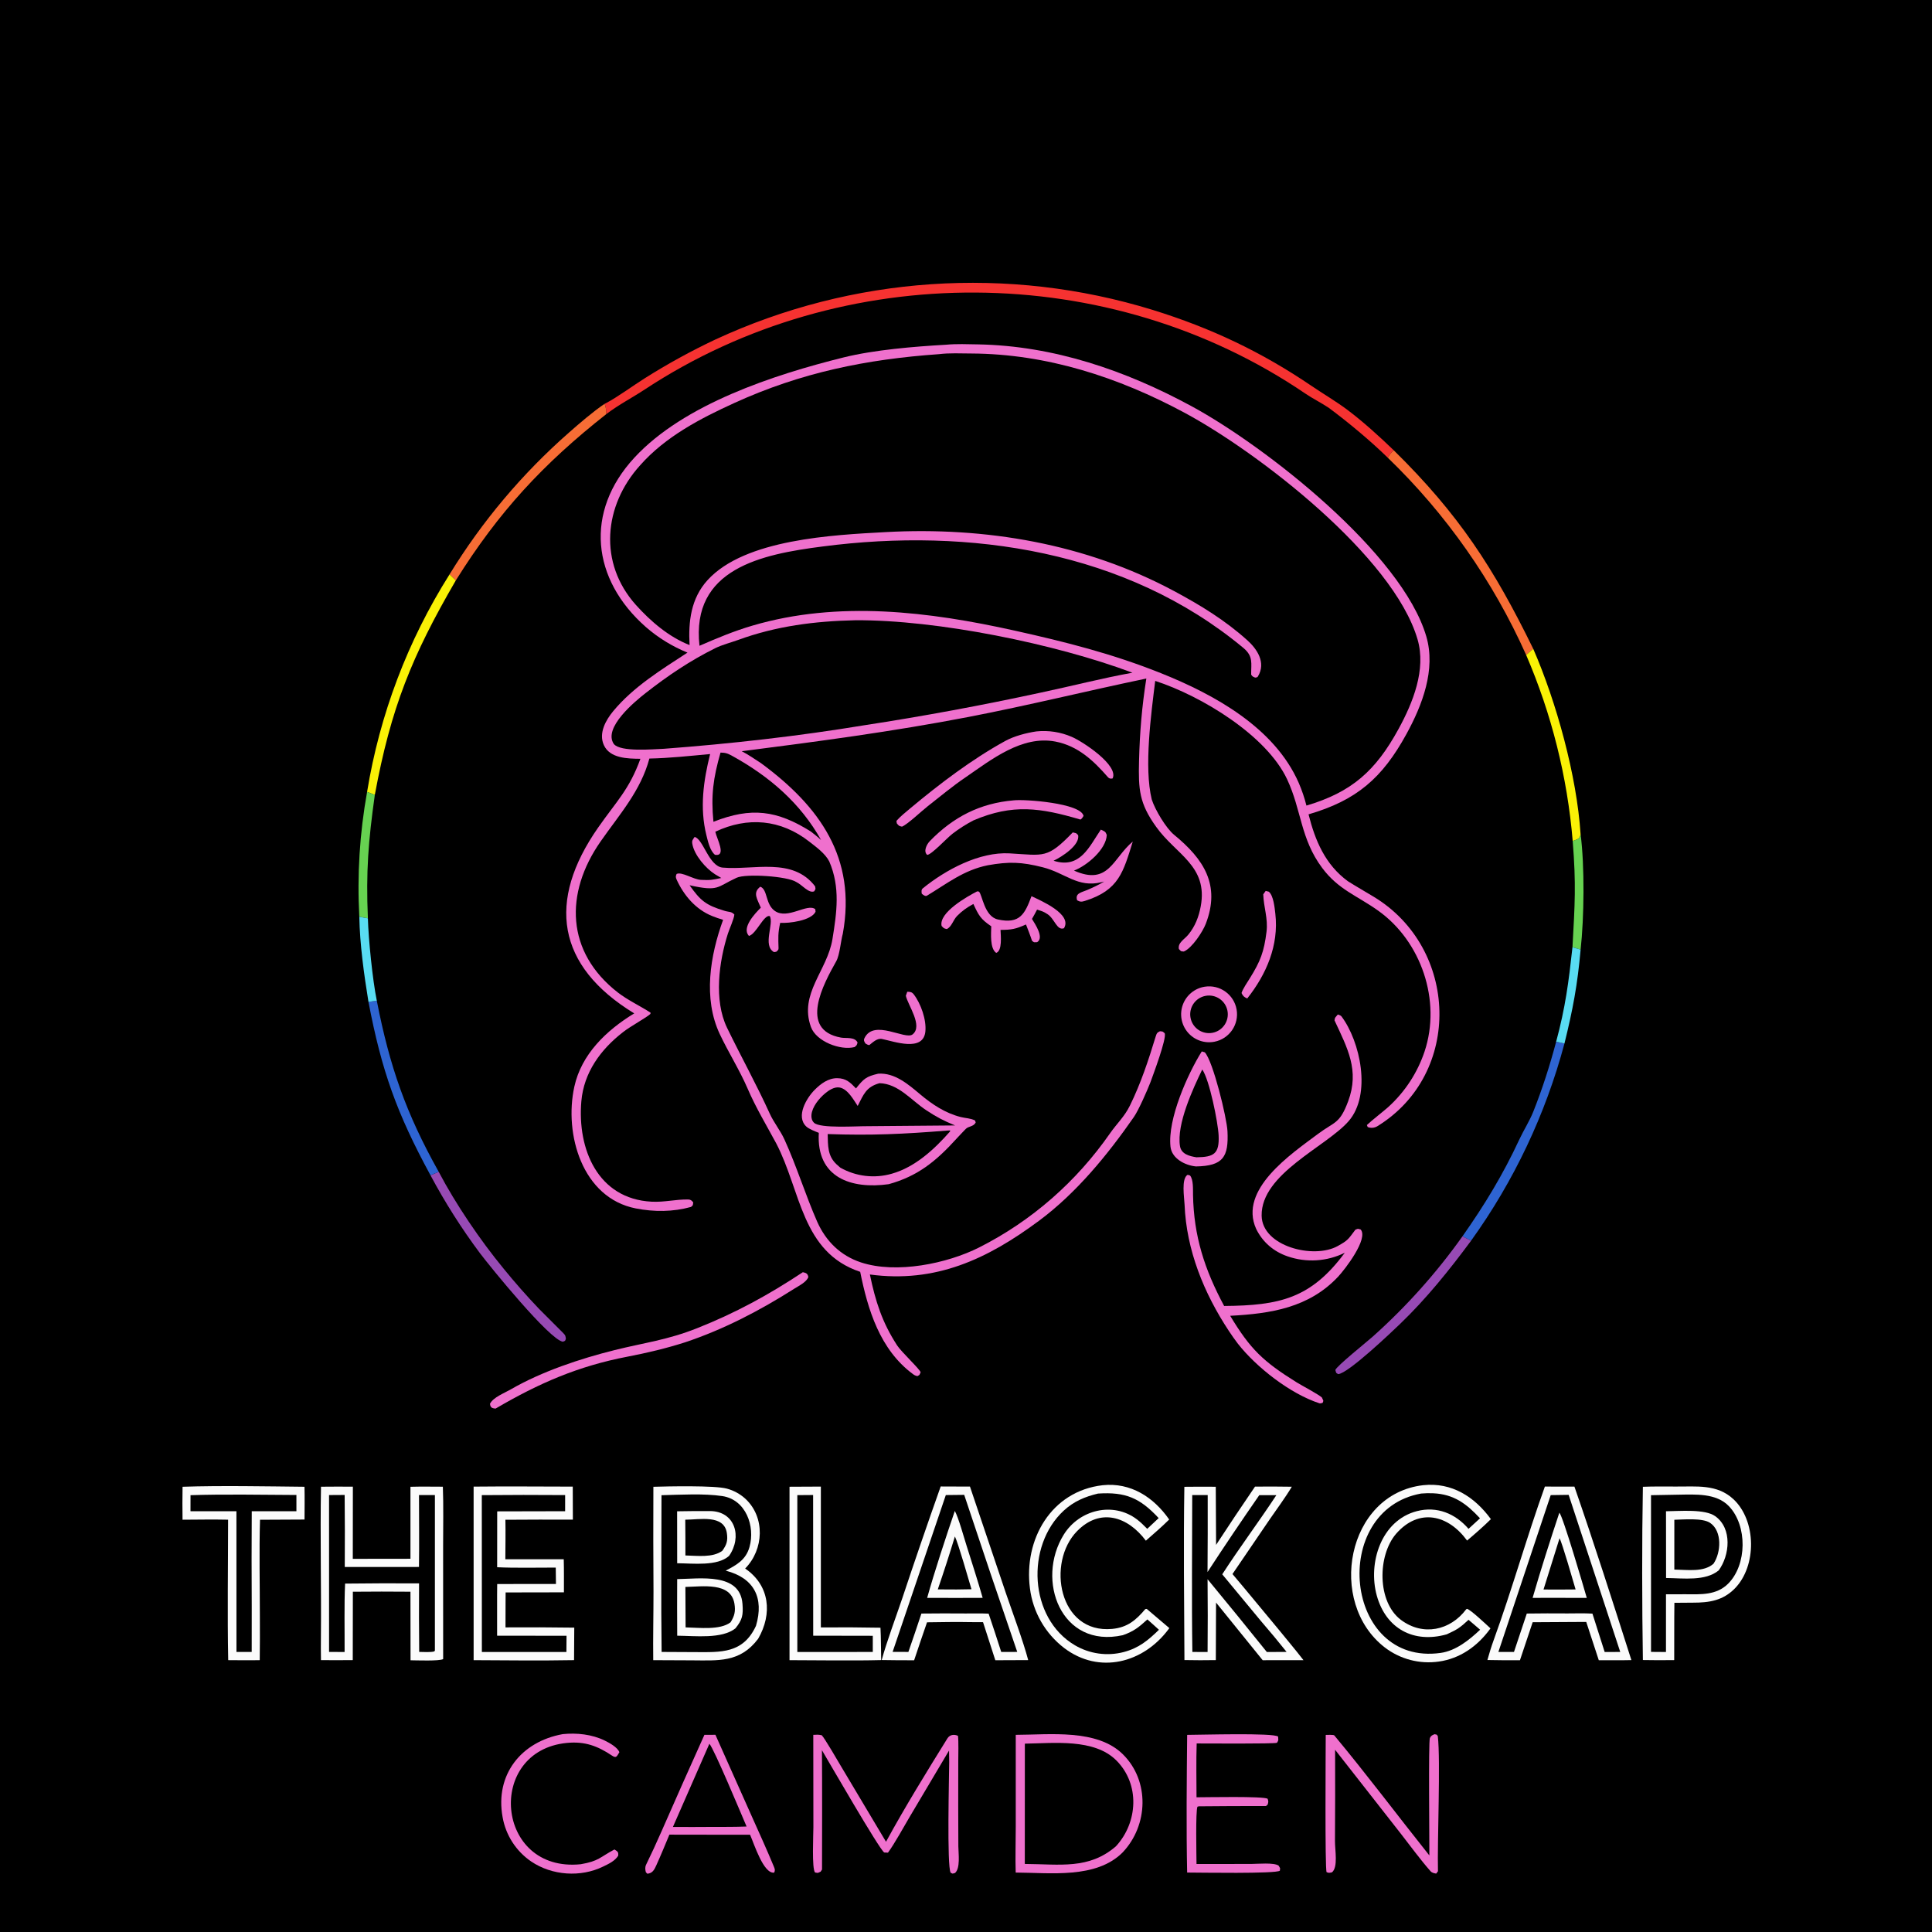
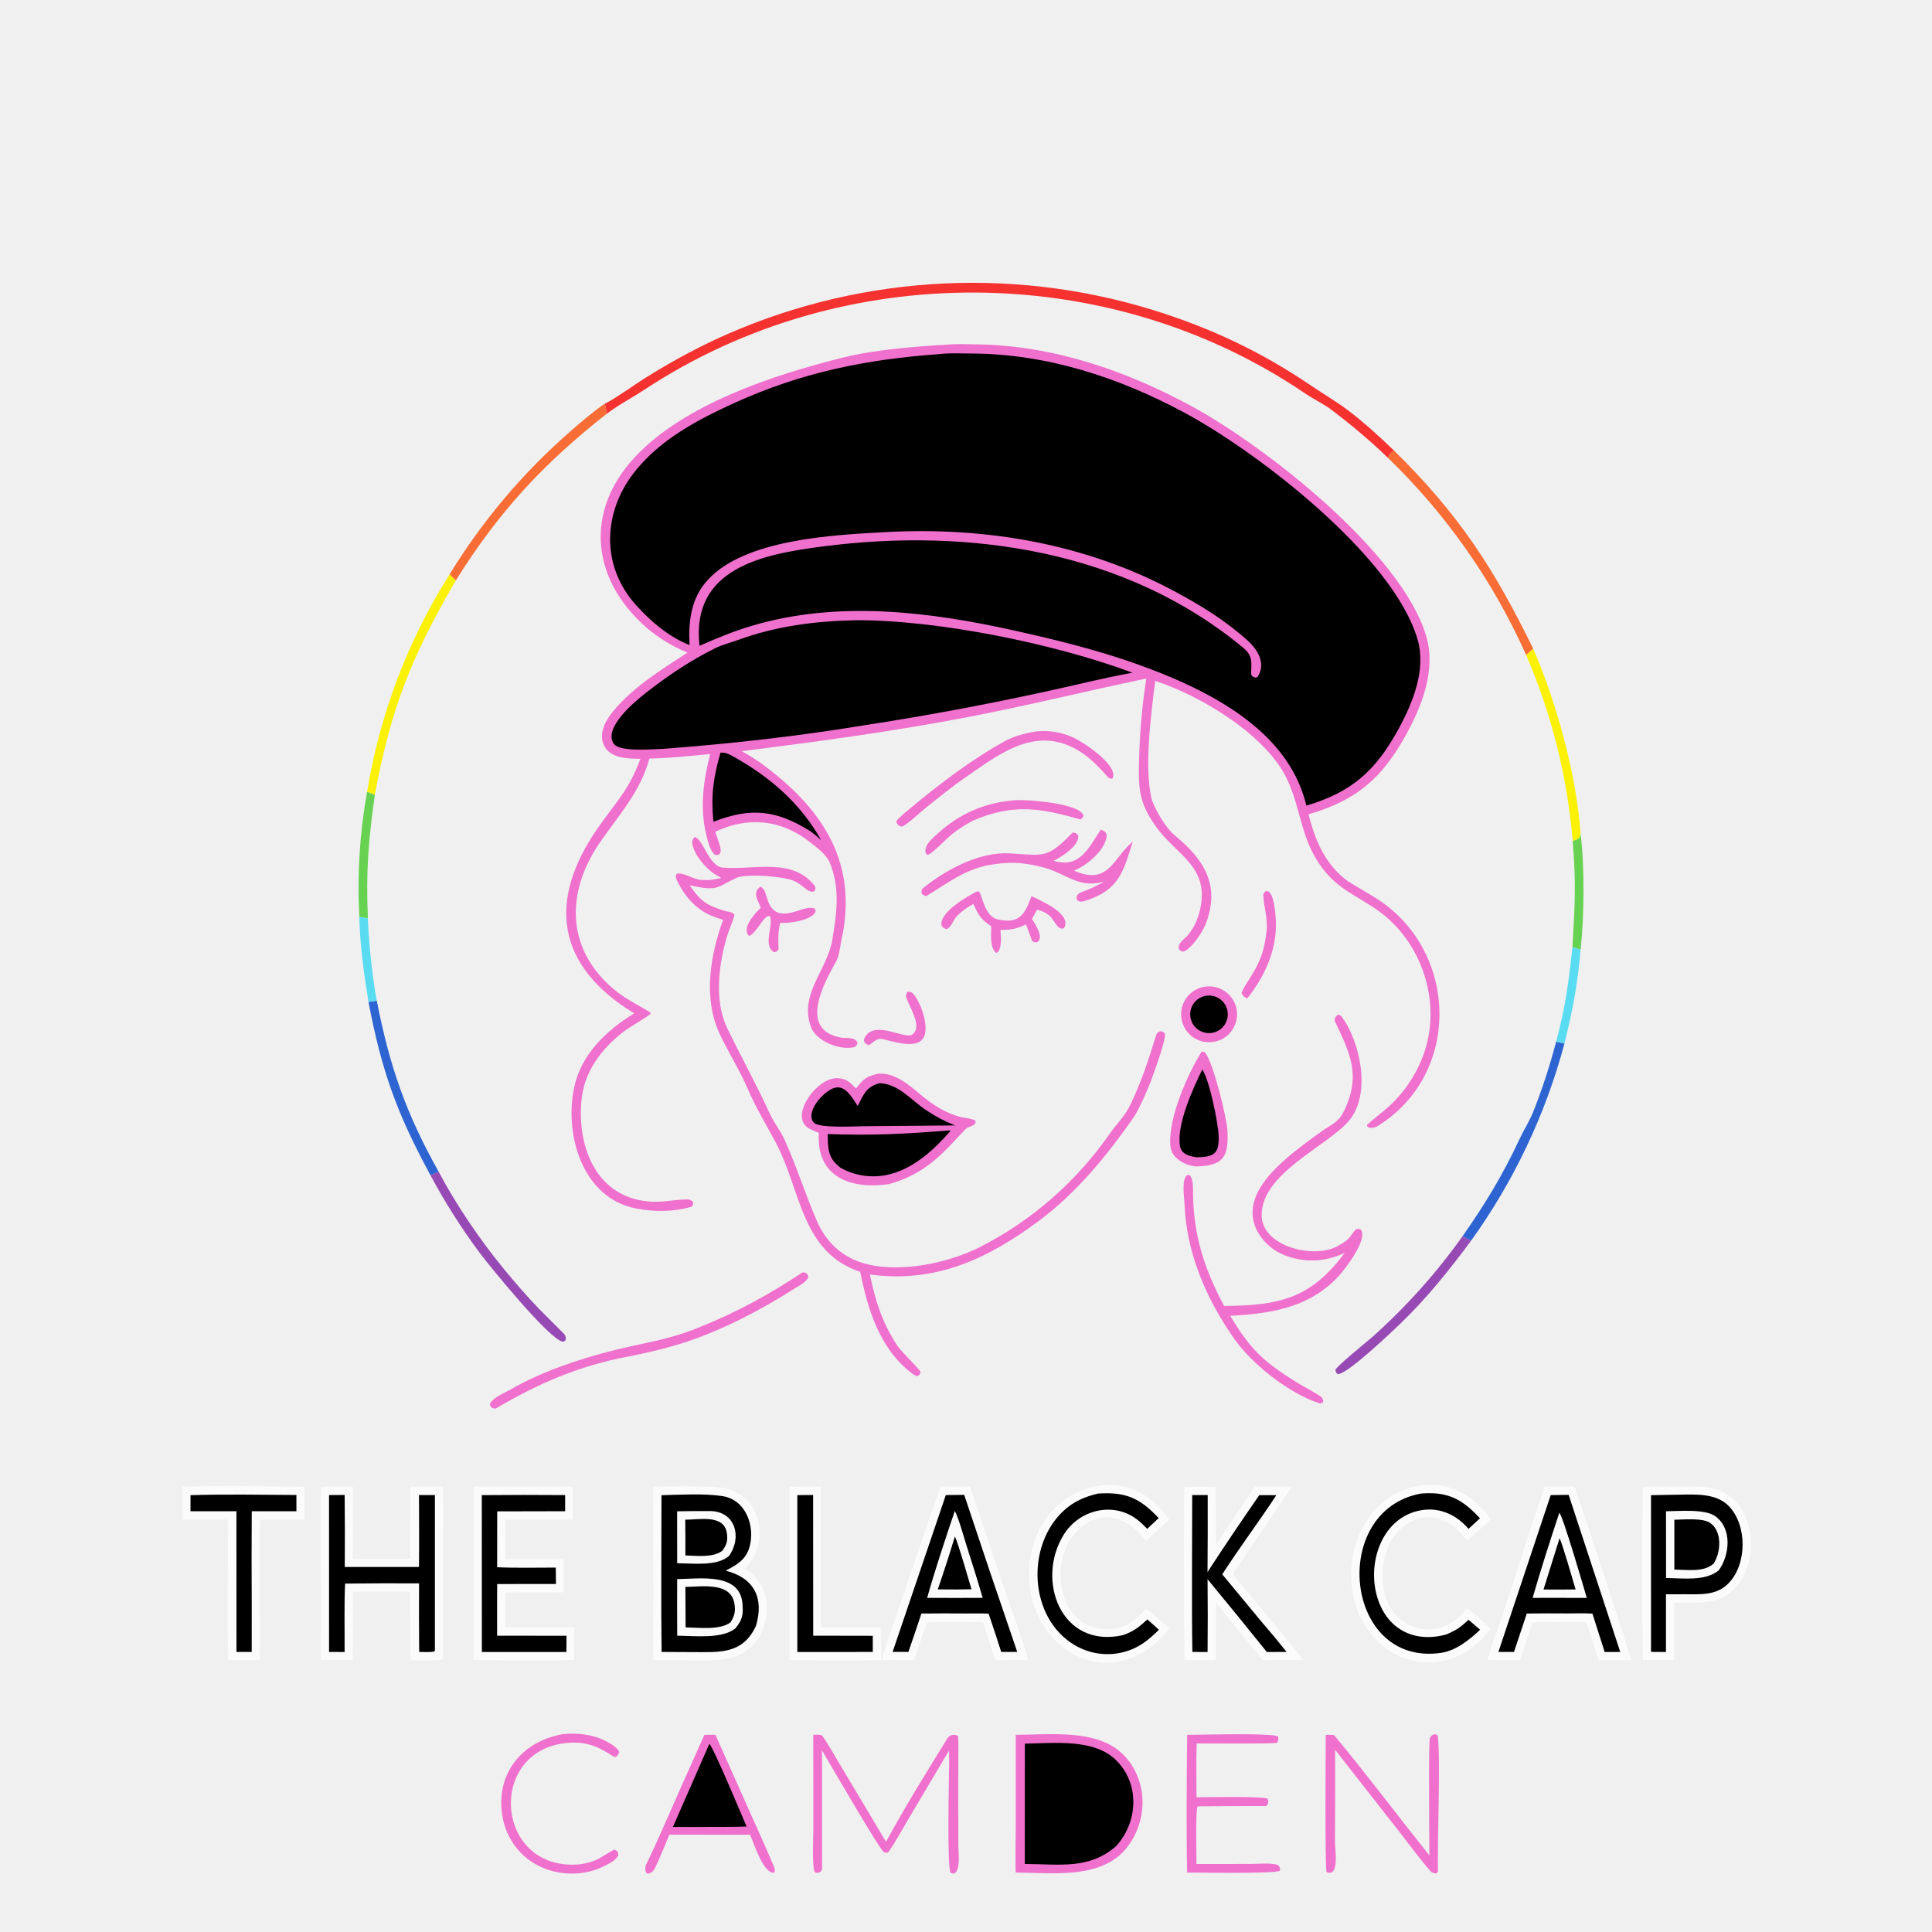
<svg xmlns="http://www.w3.org/2000/svg" width="1254" height="1254" viewBox="0 0 1254 1254" fill="none">
-   <path d="M0 0H1254V1254H0V0Z" fill="black" />
  <path d="M613.935 223.755C620.738 223.112 627.982 223.405 634.818 223.529C683.915 224.419 730.536 240.422 773.419 263.665C821.414 289.677 910.025 359.142 925.781 413.126C932.046 434.593 923.188 457.65 912.849 476.496C897.146 505.122 880.513 519.475 849.335 528.567C853.601 545.516 860.124 561.194 874.881 571.977C880.457 575.498 886.101 578.694 891.757 582.126C946.678 615.45 949.43 696.821 894.084 730.945C892.132 732.149 889.856 732.382 887.733 731.519C887.554 731.092 887.374 730.666 887.195 730.239C890.114 727.382 898.682 720.756 901.224 718.408C911.958 708.632 920.017 696.277 924.637 682.514C935.644 649.486 922.441 610.938 894.515 591.07C880.582 581.157 868.778 577.504 858.214 563.384C844.007 544.393 844.862 525.929 835.422 505.815C822.017 477.254 779.772 451.68 749.81 441.948C747.197 463.299 742.423 498.034 747.565 518.898C749.667 525.548 756.847 537.561 762.049 541.823C781.259 557.559 792.384 574.373 782.618 599.652C780.674 604.683 773.756 615.398 768.369 617.607C765.973 617.342 767.037 617.794 765.173 615.977C764.37 611.872 768.718 609.774 771.265 606.688C775.721 601.288 778.108 595.031 779.35 588.327C784.242 561.93 763.187 554.681 750.389 536.62C739.425 521.378 738.85 512.317 739.31 493.925C739.77 475.537 741.163 458.754 744.046 440.415C705.505 448.44 667.53 457.856 628.616 465.354C579.126 474.889 531.246 481.212 481.428 487.601C485.391 489.578 490.276 492.96 494.082 495.435C532.102 523.491 555.984 556.855 547.045 606.02C545.77 610.435 545.05 619.866 542.796 623.877C534.582 638.492 518.139 668.457 545.872 673.474C549.176 674.072 554.79 672.839 556.609 676.659C556.096 678.511 556.165 678.392 554.682 679.617C545.509 681.986 529.759 676.006 526.349 666.56C518.528 644.892 536.997 630.069 540.327 609.49C543.126 592.189 545.492 575.91 538.238 559.108C535.545 553.92 529.84 549.848 525.399 546.358C506.771 531.719 485.211 529.958 464.286 539.852C465.161 544.207 471.818 556.082 464.073 554.837C460.787 552.112 459.494 546.108 458.486 542.061C454.082 524.38 456.585 506.763 460.917 489.431C448.208 490.595 434.178 492.121 421.497 492.351C415.84 513.392 402.171 528.477 389.829 546.167C366.376 579.782 367.307 617.951 400.981 644.158C407.289 649.067 415.308 652.819 422.228 657.259L422.185 658.065C420.017 660.283 408.933 666.254 404.282 670.007C389.797 681.261 378.96 696.132 377.338 714.752C374.63 745.838 388.016 778.14 422.873 779.973C431.393 780.421 438.383 778.412 446.718 778.543C448.312 778.568 449.087 779.338 449.956 780.447C449.557 782.805 450.104 781.904 448.514 783.381C436.815 786.632 424.648 786.691 412.665 784.35C377.865 777.551 366.044 736.11 372.769 705.375C377.385 684.274 393.511 668.8 411.652 657.754C361.222 626.965 354.866 584.933 388.24 537.135C400.054 520.215 408.499 512.394 415.664 492.508C407.507 492.43 395.872 492.318 391.937 483.61C388.437 475.865 393.155 467.451 398.078 461.514C411.125 445.78 429.26 434.661 446.226 423.587C436.373 419.593 427.25 413.993 419.229 407.014C384.027 376.046 379.259 332.245 411.755 297.056C443.867 262.281 502.406 243.21 547.533 231.997C567.542 227.026 593.512 224.936 613.935 223.755Z" fill="#EF70CD" />
  <path d="M609.479 229.87C616.214 229.032 623.659 229.413 630.455 229.447C679.455 229.689 725.935 244.822 768.828 267.887C816.605 293.578 904.334 361.117 920.085 414.988C925.813 434.578 917.053 456.14 907.707 473.23C892.937 500.238 877.423 514.169 847.967 522.872C846.704 517.845 845.035 512.928 842.978 508.17C827.318 472.349 788.298 450.837 753.513 436.925C721.958 424.305 691.693 416.676 658.764 409.349C602.981 396.936 544.162 389.651 488.368 406.073C476.318 409.62 465.546 414.142 454.02 419.159C448.42 369.146 494.194 359.781 533.879 354.71C629.337 342.227 731.175 357.491 806.996 420.514C813.617 426.018 812.022 430.478 812.09 437.858C812.96 439.245 813.143 439.124 814.689 439.822C815.511 439.661 816.041 439.773 816.465 439.076C822 429.977 815.72 421.081 809.611 415.59C794.985 402.445 779.274 392.877 762.233 383.73C704.702 352.847 639.631 341.832 574.835 345.368C541.011 347.229 483.536 349.839 459.241 376.548C448.442 388.42 446.735 403.407 447.576 418.691C434.147 413.447 422.233 403.222 412.715 392.608C388.403 365.495 391.746 328.194 415.534 301.953C431.922 283.413 454.578 271.603 476.777 261.496C520.079 241.782 562.272 233.188 609.479 229.87Z" fill="black" />
  <path d="M555.11 402.585C608.359 402.253 685.093 417.906 735.037 436.637C715.685 440.102 695.162 445.403 675.786 449.495C637.677 457.769 599.322 464.866 560.776 470.775C518.359 477.796 473.794 482.805 430.848 486.018C424.034 486.26 402.824 488.267 398.435 482.927C391.17 472.348 412.472 455.009 419.002 449.889C433.333 438.653 447.978 428.775 464.215 420.731C468.772 418.473 474.4 417.074 479.158 415.34C503.914 406.318 528.895 403.162 555.11 402.585Z" fill="black" />
  <path d="M467.664 488.478C471.092 488.518 472.552 489.141 475.505 490.775C499.438 504.016 519.528 521.255 532.952 545.256C530.795 543.214 528.668 541.591 526.347 539.756C504.302 525.871 487.579 523.721 463.071 533.398C461.403 516.178 462.939 505.046 467.664 488.478Z" fill="black" />
  <path d="M424.089 965.024C433.461 964.731 463.918 964.091 471.723 966.206C476.251 967.406 480.419 969.69 483.866 972.862C496.73 984.862 495.836 1005.72 483.649 1018.09C499.743 1029.07 501.413 1047.56 492.092 1063.67C480.252 1079.36 466.134 1077.73 448.711 1077.67L423.993 1077.56C423.806 1063.09 424.185 1047.42 424.164 1032.79C424.015 1010.2 423.99 987.611 424.089 965.024Z" fill="#FBFBFB" />
  <path d="M429.352 970.493C441.658 970.183 456.872 969.276 468.824 971.056C484.09 973.33 490.278 990.603 486.487 1004.08C484.125 1012.47 478.184 1015.7 471.024 1019.47C489.433 1024.17 496.058 1037.12 490.684 1055.27C482.319 1073.38 467.876 1072.39 451.133 1072.33L429.434 1072.22C428.972 1038.64 429.363 1004.13 429.352 970.493Z" fill="black" />
  <path d="M439.535 1024.95C454.228 1024.75 480.382 1020.54 481.924 1041.05C482.47 1048.3 481.859 1051.35 477.315 1056.94C468.469 1063.91 451.4 1061.79 439.558 1061.68C439.476 1049.44 439.468 1037.19 439.535 1024.95Z" fill="#FBFBFB" />
  <path d="M444.866 1030.03C455.84 1029.83 474.361 1026.7 476.694 1040.87C477.512 1045.85 476.785 1048.79 474.188 1052.98C467.32 1058.21 453.964 1056.46 445.001 1056.29L444.866 1030.03Z" fill="black" />
  <path d="M439.495 980.933C446.621 980.805 453.65 980.745 460.772 980.779C477.263 980.856 481.86 997.616 473.194 1009.9C465.541 1016.71 450.08 1014.74 439.537 1014.65L439.495 980.933Z" fill="#FBFBFB" />
  <path d="M444.783 986.389C453.957 986.386 469.97 982.825 471.78 995.075C472.517 1000.06 471.667 1002.59 468.822 1006.58C462.578 1011.16 452.819 1009.78 444.874 1009.6C444.932 1001.91 444.826 994.097 444.783 986.389Z" fill="black" />
  <path d="M659.294 1126.03C681.285 1125.98 712.03 1122.03 728.845 1138.67C746.298 1155.94 745.388 1184.77 728.627 1202.39C711.43 1219.57 681.677 1215.51 659.252 1215.42C658.953 1206.35 659.29 1195.13 659.292 1185.88L659.294 1126.03Z" fill="#EF70CD" />
  <path d="M665.2 1131.75C684.032 1131.49 710.242 1128.25 724.616 1142.67C739.974 1158.09 738.639 1182.84 724.303 1198.38C706.729 1213.55 688.066 1209.96 665.17 1209.83L665.2 1131.75Z" fill="black" />
  <path d="M1066.34 965.025C1072.97 964.769 1080.94 964.822 1087.6 964.867C1100.9 964.993 1114.39 963.114 1125.07 973.042C1140.06 986.985 1140.32 1016.31 1126.12 1030.92C1118.34 1038.91 1109.39 1040.26 1098.78 1040.24L1086.8 1040.33C1086.63 1052.62 1086.75 1065.19 1086.68 1077.52C1079.9 1077.62 1073.12 1077.61 1066.34 1077.48C1065.78 1041.43 1065.69 1000.94 1066.34 965.025Z" fill="#FBFBFB" />
  <path d="M1071.62 970.479L1089.27 970.156C1100.22 970.016 1113.93 968.97 1122.21 977.649C1134.22 990.24 1134.02 1015.66 1121.62 1027.97C1114.02 1035.52 1103.88 1034.84 1094.02 1034.78L1081.34 1034.81L1081.33 1072.26L1071.63 1072.19L1071.62 970.479Z" fill="black" />
  <path d="M1081.35 980.909C1090.31 980.849 1106.58 979.304 1113.3 984.108C1124.54 992.14 1122.67 1009.61 1115.54 1019.31C1106.85 1026.38 1092.91 1024.38 1081.39 1024.24L1081.35 980.909Z" fill="#FBFBFB" />
  <path d="M1086.76 986.438C1092.75 986.295 1105.07 985.119 1110 988.467C1117.88 993.82 1117.13 1007.64 1112.17 1014.97C1105.8 1020.57 1095.52 1018.9 1086.75 1018.76L1086.76 986.438Z" fill="black" />
  <path d="M266.411 965.019C273.328 964.831 280.507 964.95 287.445 964.971C287.917 977.149 287.602 991.383 287.615 1003.69L287.641 1076.85C285.292 1078.25 270.179 1077.65 266.469 1077.63L266.418 1033.13C253.956 1033.01 241.494 1033.02 229.032 1033.14L228.965 1077.52C222.087 1077.59 215.209 1077.6 208.331 1077.53C208.233 1072.47 208.252 1067.28 208.298 1062.21C208.594 1029.85 207.764 997.323 208.35 964.979C215.111 964.849 222.246 964.955 229.037 964.95L228.986 1011.79L266.416 1011.74L266.411 965.019Z" fill="#FBFBFB" />
  <path d="M213.575 970.395L223.704 970.33C223.862 985.91 223.888 1001.49 223.779 1017.07L271.948 1017.06C272.154 1001.66 271.968 985.833 271.964 970.394L282.283 970.388L282.276 1071.42L281.834 1071.89C279.67 1072.55 274.586 1072.24 272.086 1072.2C271.936 1057.38 271.908 1042.55 272.003 1027.72C255.999 1027.62 239.994 1027.67 223.991 1027.86C223.354 1041.4 223.749 1058.42 223.67 1072.25L213.585 1072.22L213.575 970.395Z" fill="black" />
  <path d="M610.569 964.824L629.573 964.894L652.816 1033.84C657.165 1046.57 664.027 1064.89 667.376 1077.52L646.03 1077.61L638.061 1052.91L629.999 1052.87C620.726 1052.66 611.01 1052.89 601.701 1052.99C598.855 1061.18 596.065 1069.4 593.332 1077.63C586.408 1077.7 579.232 1077.55 572.286 1077.48C575.505 1065.6 581.612 1049.34 585.654 1037.37C593.718 1013.11 602.023 988.922 610.569 964.824Z" fill="#FBFBFB" />
  <path d="M613.905 970.395L625.838 970.265C637.132 1004.31 648.605 1038.29 660.258 1072.2L649.863 1072.23C647.216 1063.92 644.493 1055.63 641.693 1047.37C636.974 1047.14 631.575 1047.26 626.801 1047.26C617.221 1047.18 607.641 1047.19 598.061 1047.3C595.312 1055.62 592.495 1063.93 589.61 1072.21L579.375 1072.18L613.905 970.395Z" fill="black" />
  <path d="M619.746 980.706C622 984.679 625.851 998.419 627.378 1003.27C630.898 1014.45 634.609 1025.87 637.816 1037.12L621.03 1037.17L601.788 1037.13C606.266 1021 614.262 996.671 619.746 980.706Z" fill="#FBFBFB" />
  <path d="M619.796 997.262C621.965 1001.63 628.793 1025.64 630.561 1031.53L620.845 1031.68L608.686 1031.62C612.606 1020.24 616.311 1008.78 619.796 997.262Z" fill="black" />
  <path d="M1002.73 964.887L1021.91 964.925C1034.51 1001.16 1047.15 1040.82 1058.88 1077.52C1051.96 1077.69 1044.67 1077.59 1037.72 1077.59L1029.58 1052.74L1020.56 1052.79L994.801 1052.94L986.553 1077.6C979.512 1077.66 972.471 1077.61 965.432 1077.46C966.627 1073.12 967.981 1068.73 969.517 1064.5C981.419 1031.76 990.958 997.63 1002.73 964.887Z" fill="#FBFBFB" />
  <path d="M1006.52 970.425L1018.17 970.262L1051.65 1072.23L1041.54 1072.25L1033.6 1047.35C1028.61 1047.04 1022.53 1047.21 1017.46 1047.23C1008.64 1047.15 999.816 1047.18 990.997 1047.3L982.672 1072.23L972.561 1072.21L1006.52 970.425Z" fill="black" />
  <path d="M1012.13 981.837C1014.44 984.072 1028.1 1030.76 1029.92 1037.13C1024.3 1037.2 1018.5 1037.12 1012.86 1037.11L994.772 1037.13C999.969 1019.13 1006.21 999.63 1012.13 981.837Z" fill="#FBFBFB" />
  <path d="M1012.25 998.438C1013.9 1001.18 1021.27 1026.91 1022.67 1031.66L1012.62 1031.73L1001.85 1031.7L1012.25 998.438Z" fill="black" />
  <path d="M570.02 696.892C580.794 696.177 589.554 703.829 597.289 710.318C605.136 716.899 613.543 722.501 623.614 725.034C626.878 725.855 629.849 725.743 632.904 727.29L633.29 728.629C631.757 731.427 628.616 730.868 626.772 732.824C624.843 734.87 622.588 737.151 620.698 739.235C607.548 753.734 595.646 763.42 576.85 768.612C552.513 772.019 529.757 764.417 531.466 735.291C529.068 734.345 525.041 732.824 523.288 731.15C516.434 724.605 523.453 712.748 528.704 707.454C532.735 703.39 537.589 699.761 543.454 699.818C549.222 699.873 551.933 702.644 555.604 706.457C560.621 700.151 562.169 698.734 570.02 696.892Z" fill="#EF70CD" />
  <path d="M570.863 703.069C583.11 703.388 591.377 714.081 601.078 720.533C607.907 725.075 612.359 727.352 619.901 730.49L563.084 730.972C556.393 730.88 532.334 732.603 528.355 728.746C526.975 727.408 526.525 725.524 526.684 723.665C527.134 718.4 531.576 713.04 535.437 709.767C537.923 707.66 541.71 705.156 545.167 705.909C550.388 707.047 553.976 713.808 556.698 717.838C560.596 710.266 562.152 705.495 570.863 703.069Z" fill="black" />
  <path d="M614.671 733.824L616.664 733.723L616.676 734.349C606.519 745.903 594.056 757.512 578.886 761.804C567.66 765.055 555.597 763.644 545.425 757.889C544.572 757.176 543.738 756.44 542.925 755.682C537.052 750.156 537.428 743.472 537.219 736.083C565.67 737.065 586.414 736.099 614.671 733.824Z" fill="black" />
  <path d="M307.411 964.92C328.736 964.688 350.42 964.89 371.762 964.92L371.83 986.345C357.234 986.295 342.638 986.323 328.043 986.43C328.208 994.82 328.04 1003.64 328.001 1012.06H365.908C366.115 1018.97 365.999 1026.57 366.024 1033.53L328.181 1033.6L328.143 1040.99L328.104 1056.29C342.982 1056.19 357.859 1056.24 372.736 1056.45L372.6 1077.54C351.359 1077.92 328.694 1077.69 307.421 1077.56L307.411 964.92Z" fill="#FBFBFB" />
  <path d="M312.721 970.447C330.752 970.278 348.785 970.265 366.817 970.41L366.807 980.884L322.716 980.981L322.689 1017.24C333.906 1017.8 349.352 1017.45 360.728 1017.47L360.855 1028.1L322.711 1028.14L322.653 1035.32L322.659 1061.67L367.718 1061.73L367.635 1072.25L312.766 1072.24L312.721 970.447Z" fill="black" />
  <path d="M814.593 964.911C822.551 964.833 830.511 964.858 838.468 964.986C834.729 971.338 828.561 979.728 824.233 986.009L799.961 1021.66C810.015 1033.49 819.921 1045.73 829.935 1057.67C835.362 1064.42 840.717 1070.61 846.034 1077.56L819.565 1077.59L789.296 1040.18L789.153 1077.52C782.363 1077.64 775.572 1077.63 768.783 1077.49C768.589 1040.71 768.141 1001.63 768.726 965.038C775.522 964.952 782.319 964.941 789.116 965.004L789.322 1002.73C797.614 990.038 806.038 977.43 814.593 964.911Z" fill="#FBFBFB" />
  <path d="M773.838 970.395L783.879 970.387C783.93 987.041 783.891 1003.7 783.763 1020.35C794.724 1003.56 805.923 986.93 817.357 970.461L828.45 970.455C817.14 987.657 804.528 1004.48 793.317 1021.84L818.483 1052.22C824.148 1058.77 829.684 1065.43 835.086 1072.2L822.275 1072.27C809.557 1056.43 796.729 1040.68 783.791 1025.02C783.943 1040.76 783.947 1056.51 783.804 1072.25L773.93 1072.23C773.414 1038.67 773.832 1004.01 773.838 970.395Z" fill="black" />
  <path d="M450.84 543.244C456.487 544.512 460.054 562.338 469.088 563.136C489.211 564.914 514.415 556.128 529.069 575.299C529.371 577.555 529.563 576.522 528.488 578.511C524.993 580.088 520.647 574.291 516.839 572.487C511.192 568.722 484.219 566.924 478.108 569.732C465.008 575.749 466.726 578.837 447.586 574.599C454.613 584.535 458.041 587.491 470.341 591.196C473.439 592.129 474.558 591.479 476.649 593.579C476.437 596.396 473.438 602.888 472.457 605.987C466.685 624.087 463.202 649.148 471.902 667.092C480.812 685.467 491.219 704.281 499.728 723.044C502.179 728.447 506.525 733.823 509.156 739.587C517.149 757.098 522.733 775.524 530.475 793.109C536.128 805.713 545.617 815.029 558.839 819.393C581.752 826.957 614.748 820.17 635.515 809.689C669.653 792.46 698.699 766.93 720.493 735.591C724.893 729.263 729.841 724.853 733.424 717.54C740.541 703.014 745.395 688.262 750.097 672.833C750.827 670.438 751.186 670.186 752.887 669.346C755.175 669.638 754.169 669.224 756.004 670.662C757.294 674.194 748.4 697.776 746.712 702.473C744.602 707.868 739.064 720.549 735.953 725.027C718.747 749.799 698.516 774.436 674.445 792.323C640.715 817.388 607.149 832.955 564.612 827.236C568.242 844.628 572.522 858.248 582.338 873.32C585.111 877.579 597.327 888.942 597.546 890.743C596.507 892.852 597.263 892.131 595.436 893.2C594.114 892.854 593.699 892.723 592.544 891.867C571.082 875.972 563.253 849.977 558.323 825.512C520.133 812.749 519.964 773.016 503.807 742.108C497.457 730.323 490.628 719.033 485.299 706.677C480.047 694.5 472.773 683.065 467.164 671.153C456.284 648.045 460.921 620.183 469.342 597.023C466.902 596.32 464.501 595.49 462.149 594.535C451.599 590.249 443.933 581.32 439.182 570.939C438.41 569.253 438.577 568.567 439.178 567.24C442.662 565.69 450.016 570.844 454.966 571.096C461.09 571.408 462.27 571.102 468.166 569.874C466.803 569.11 465.458 568.313 464.134 567.485C458.048 563.627 450.596 554.991 449.353 547.681C448.969 545.425 449.659 545.084 450.84 543.244Z" fill="#EF70CD" />
  <path d="M715.675 964.01C733.932 962.087 748.791 971.783 758.882 986.266C754.129 990.999 748.793 995.553 743.749 1000.01C731.964 984.268 714.129 978.48 699.121 993.786C679.124 1014.18 687.193 1060.56 721.893 1057.27C731.784 1056.34 737.32 1051.59 743.373 1044.42L744.304 1044.28C749.22 1048.41 754.114 1052.57 758.987 1056.75L758.431 1057.5C742.024 1079.5 713.367 1086.89 690.702 1069.66C678.423 1060.24 670.426 1046.3 668.501 1030.95C664.386 999.282 682.213 967.854 715.675 964.01Z" fill="#FBFBFB" />
  <path d="M712.686 969.427C730.621 968.256 739.887 972.294 752.06 985.351L744.63 992.314C742.429 990.093 740.344 987.985 737.859 986.115C722.405 974.467 700.51 979.91 690.476 996.036C672.062 1025.63 688.66 1070.24 728.777 1061.35C736.041 1058.79 739.127 1056.2 744.734 1051.12C747.25 1053.28 749.767 1055.61 752.237 1057.84C745.171 1064.71 739.202 1069.7 729.388 1072.29C718.652 1075.1 707.24 1073.51 697.678 1067.88C667.769 1050.27 665.698 1003.38 690.401 980.537C696.93 974.501 704.171 971.465 712.686 969.427Z" fill="black" />
  <path d="M923.715 963.994C942.308 961.991 957.089 971.505 967.693 986.029C963.186 990.509 957.044 995.889 952.226 999.928C940.131 983.269 921.091 978.423 906.145 995.549C894.025 1009.68 893.787 1039.8 909.333 1051.44C923.576 1062.1 941.264 1058.37 951.628 1044.58L952.124 1044.25C954.199 1044.43 964.928 1054.64 967.43 1056.92L966.846 1057.71C958.825 1068.58 947.571 1076.55 934.008 1078.45C921.528 1080.28 908.84 1076.98 898.829 1069.31C861.096 1040.23 873.99 969.704 923.715 963.994Z" fill="#FBFBFB" />
  <path d="M922.402 969.409C924.997 969.175 927.605 969.117 930.208 969.235C943.699 969.839 951.906 976.082 960.621 985.484L953.176 992.322C944.615 982.403 932.704 977.451 919.633 980.841C896.466 986.849 887.762 1014.45 893.626 1035.64C899.561 1057.09 917.553 1066.86 939.04 1060.79C945.874 1057.68 947.654 1056.47 953.178 1051.37C955.641 1053.39 958.265 1055.73 960.699 1057.81C953.706 1064.41 944.978 1071.48 935.069 1072.86C872.212 1081.61 862.729 980.116 922.402 969.409Z" fill="black" />
  <path d="M118.496 965.011C142.881 964.18 172.955 964.758 197.633 965.01C197.809 971.989 197.678 979.28 197.656 986.284L168.765 986.427C168.171 1006.43 168.662 1029.12 168.665 1049.34C168.726 1058.74 168.701 1068.14 168.59 1077.55C161.895 1077.7 154.851 1077.57 148.125 1077.55C147.537 1047.88 148.042 1016.2 148.052 986.382C138.412 986.159 128.168 986.362 118.482 986.4C118.364 979.271 118.369 972.14 118.496 965.011Z" fill="#FBFBFB" />
  <path d="M123.664 970.476C145.56 969.743 170.343 970.249 192.394 970.344L192.397 980.911L163.408 980.906C163.271 1001.6 163.267 1022.29 163.398 1042.98L163.377 1072.21L153.48 1072.23L153.459 980.898L123.647 980.88L123.664 970.476Z" fill="black" />
  <path d="M392.394 262.137L393.238 261.709C400.472 257.988 411.073 250.177 418.471 245.537C433.174 236.258 448.425 227.88 464.143 220.449C553.213 179.132 654.43 172.266 748.264 201.178C786.015 212.888 818.779 228.388 851.466 250.602C858.761 255.56 867.687 260.839 874.577 266.035C884.906 273.826 895.369 283.326 904.675 292.3C902.476 294.382 902.284 294.534 900.79 297.114C889.477 286.053 875.168 274.156 862.488 264.717C857.538 261.415 852.091 258.747 847.171 255.404C719.856 168.884 547.128 168.133 418.649 252.695C409.934 258.431 402.094 262.343 393.577 268.74C393.385 266.453 393.395 264.166 392.394 262.137Z" fill="#F63231" />
  <path d="M512.453 964.998L532.798 964.902L532.793 1056.31C545.692 1056.19 558.592 1056.26 571.489 1056.5C571.858 1062.96 571.771 1070.88 571.95 1077.51C552.681 1077.99 531.842 1077.58 512.453 1077.56V964.998Z" fill="#FBFBFB" />
  <path d="M517.523 970.443L527.769 970.363L527.825 1061.67L566.504 1061.74L566.501 1072.23L517.52 1072.26L517.523 970.443Z" fill="black" />
  <path d="M868.36 658.468C868.985 658.668 870.326 659.141 870.691 659.676C882.886 675.912 890.432 710.451 875.304 727.761C860.859 744.289 818.524 761.797 818.888 789.016C819.156 809.063 852.717 817.402 868.22 808.793C875.192 804.921 875.001 804.406 879.748 798.16C881.901 797.365 880.81 797.459 883.147 798.006C888.421 803.952 872.905 823.985 868.557 828.628C849.635 848.837 824.825 852.655 798.467 854.04C811.54 875.749 819.884 883.704 841.561 897.209C844.964 899.33 855.726 904.977 857.999 907.077C859.015 909.618 859.189 908.603 858.516 910.511C857.976 910.716 856.964 911.017 856.417 910.839C837.495 904.699 815.459 887.474 803.419 872.088C801.398 869.418 799.464 866.683 797.622 863.886C781.462 839.446 770.04 811.393 768.867 781.883C768.683 777.248 766.602 765.025 770.85 762.521L772.413 762.968C774.67 765.75 774.283 771.802 774.352 775.534C774.848 802.344 781.812 823.914 794.551 847.661C830.73 847.389 850.95 842.701 872.863 813.128C861.303 818.83 847.941 819.672 835.756 815.466C826.765 812.388 819.586 806.324 815.332 797.639C803.752 772.053 837.977 749.069 855.383 736.045C866.333 727.852 869.464 729.745 875.045 714.798C882.529 694.757 874.593 680.348 866.195 662.312C866.419 660.205 866.754 660.461 868.36 658.468Z" fill="#EF70CD" />
  <path d="M457.21 1126.04L464.357 1126L487.969 1178.94C492.802 1189.72 497.795 1200.7 502.319 1211.62C503.066 1213.43 503.141 1214.03 502.484 1215.47C495.604 1216.41 489.501 1196.92 486.845 1190.85L465.368 1190.86L434.48 1190.81C431.734 1197.4 428.963 1204.18 426.009 1210.68C424.672 1213.62 423.515 1215.91 420.154 1216.17L419.217 1215.22C418.741 1213.54 418.591 1211.9 419.374 1210.29C422.793 1203.28 426.111 1196.1 429.243 1188.96C438.45 1167.94 447.772 1146.96 457.21 1126.04Z" fill="#EF70CD" />
  <path d="M460.435 1131.83C463.411 1134.95 481.38 1178.1 484.579 1185.53C477.141 1185.83 469.665 1185.77 462.219 1185.78C453.814 1185.91 445.197 1185.81 436.775 1185.8L460.435 1131.83Z" fill="black" />
  <path d="M780.033 682.443L782.008 683.033C787.401 688.866 796.315 725.716 796.717 734.221C797.5 750.773 794.1 756.805 776.227 757.095C768.986 756.367 760.55 751.885 759.726 744.274C757.791 726.385 770.805 697.201 780.033 682.443Z" fill="#EF70CD" />
  <path d="M780.343 694.184C784.986 700.699 790.565 728.465 790.966 736.927C791.536 748.975 787.883 751.01 776.579 751.162C772.039 750.428 766.757 749.131 765.903 743.971C763.544 729.719 774.466 706.302 780.343 694.184Z" fill="black" />
  <path d="M527.875 1126.04C530.364 1125.91 530.968 1125.81 533.365 1126.28C535.294 1128.22 543.92 1143.16 546.027 1146.69L575.086 1195.43C587.271 1173.04 601.466 1150.05 614.937 1128.33C616.428 1125.92 619.299 1125.49 621.802 1126.68C622.238 1130.11 621.994 1139.17 621.984 1143.1L621.954 1172.54C621.933 1181.16 621.959 1189.78 622.032 1198.4C622.081 1203.19 623.429 1212.57 619.887 1215.69C617.844 1216.2 618.758 1216.33 617.027 1215.52C614.538 1211.4 616.044 1152.69 616.095 1143.63L615.992 1136.22L590.544 1179.09C586.828 1185.4 580.493 1196.9 576.357 1202.5L573.913 1202.4C570.671 1200.26 538.054 1143.69 533.497 1136.01C533.676 1157.1 533.6 1191.55 533.55 1213.45C533.247 1213.92 532.945 1214.38 532.642 1214.85C530.27 1215.84 531.439 1215.73 529.031 1215.38C526.84 1213.06 527.953 1190.67 527.943 1185.91L527.875 1126.04Z" fill="#EF70CD" />
  <path d="M860.491 1126.08C861.216 1126.05 865.609 1125.87 866.041 1126.39C887.212 1151.84 907.105 1178.42 927.75 1204.3C927.818 1196.34 927.093 1130.25 928.094 1128.11C928.841 1126.5 929.605 1126.28 931.109 1125.62C932.925 1126.05 932.3 1125.53 933.247 1126.92C935.073 1142.68 932.852 1195.4 933.336 1214.57C932.957 1215.08 932.577 1215.58 932.197 1216.09C930.819 1215.85 929.474 1215.63 928.512 1214.54C921.794 1206.92 915.211 1197.85 908.969 1189.86L866.569 1135.73C866.65 1155.48 866.623 1175.23 866.488 1194.98C866.436 1200.68 868.641 1211.99 864.522 1215.28C862.727 1215.61 862.72 1215.78 861.051 1215.17C859.92 1213.01 860.473 1136.19 860.491 1126.08Z" fill="#EF70CD" />
  <path d="M714.516 538.48C717.509 539.876 717.358 539.632 718.375 541.929C717.993 551.331 705.5 561.904 697.095 565.071C719.693 575.119 722.275 557.014 735.251 546.234C729.076 565.95 726.333 577.825 704.157 584.754C701.986 585.432 701.066 585.416 699.143 584.362C697.6 579.711 702.019 579.239 705.663 577.677C709.692 575.95 712.868 574.449 716.681 572.202L714.848 572.636C699.44 576.383 691.531 566.644 676.842 562.926C663 559.422 654.915 559.179 641.161 561.609C625.531 564.744 614.71 573.494 601.619 581.382C600.611 581.99 599.118 580.791 598.29 580.063C598.113 578.899 597.867 577.46 599.004 576.563C613.803 564.551 635.661 552.76 655.363 553.895C677.835 555.189 679.648 557.506 696.302 540.294C699.026 541.009 698.001 540.31 699.757 542.038C701.179 548.546 688.99 556.265 683.845 558.68C701.054 564.168 706.923 549.616 714.516 538.48Z" fill="#EF70CD" />
  <path d="M770.547 1126.05C779.332 1126.04 826.523 1124.62 829.57 1127.15C829.683 1129.86 830.042 1129.17 828.847 1131.18C827.172 1131.95 782.412 1131.62 776.725 1131.62C776.35 1142.94 776.597 1155.17 776.623 1166.56C782.985 1166.57 819.973 1165.77 822.78 1167.51C823.373 1169.44 823.313 1169.3 822.828 1171.28C822.462 1171.6 822.096 1171.91 821.73 1172.23C809.62 1172.23 789.314 1172.26 778.096 1172.42L777.241 1172.67C775.95 1175.08 776.597 1205.11 776.622 1209.87L812.222 1209.83C816.351 1209.8 826.92 1208.81 829.908 1210.92C831.1 1213.09 830.95 1212 830.709 1214.21C828.15 1216.3 778.385 1215.43 770.537 1215.41C769.939 1186.75 770.261 1154.8 770.547 1126.05Z" fill="#EF70CD" />
  <path d="M521.106 825.746C523.34 826.212 524.234 826.687 524.673 828.863C523.534 832.174 518.465 834.589 515.562 836.437C493.342 850.58 469.819 862.851 444.79 871.213C432.66 875.121 419.815 878.166 407.292 880.565C375.218 886.71 349.77 897.807 321.686 914.254C319.18 914.107 318.205 913.453 318.055 911.099C320.252 906.871 327.269 904.27 331.583 901.772C351.575 890.2 376.568 881.878 398.985 876.288C418.503 871.422 432.977 869.828 452.488 862.085C477.349 852.219 498.744 840.561 521.106 825.746Z" fill="#EF70CD" />
  <path d="M365.24 1125.57C374.357 1124.63 384.262 1125.69 392.54 1129.75C395.567 1131.23 400.902 1134.19 402.017 1137.31C400.305 1140.12 400.015 1141.36 397.251 1139.52C387.888 1133.26 379.632 1130.15 367.974 1131.27C315.065 1136.35 321.438 1215.67 376.943 1210.01C388.746 1207.97 389.243 1205.52 398.821 1200.42C401 1201.8 401.499 1202.09 401.234 1204.53C398.953 1208.03 395.143 1209.74 391.476 1211.53C376.923 1218.64 358.338 1217.41 344.771 1208.23C334.968 1201.54 328.282 1191.17 326.229 1179.48C321.162 1151.88 338.298 1130.43 365.24 1125.57Z" fill="#EF70CD" />
  <path d="M781.969 640.436C791.732 638.907 800.923 645.475 802.638 655.207C804.353 664.939 797.962 674.253 788.265 676.154C781.825 677.417 775.205 675.102 770.955 670.101C766.705 665.101 765.488 658.194 767.772 652.042C770.056 645.89 775.486 641.451 781.969 640.436Z" fill="#EF70CD" />
  <path d="M782.391 646.396C788.998 645.107 795.399 649.414 796.696 656.018C797.993 662.623 793.696 669.03 787.092 670.336C780.477 671.644 774.055 667.337 772.756 660.72C771.457 654.102 775.773 647.686 782.391 646.396Z" fill="black" />
  <path d="M672.688 474.731C680.536 473.918 688.46 475.146 695.693 478.296C702.717 481.294 726.302 496.73 722.16 505.252C720.962 505.51 720.02 505.478 719.135 504.46C709.778 493.704 699.64 484.124 685.003 481.323C663.368 477.182 643.545 492.964 626.694 504.56C618.289 510.21 610.261 517.005 602.301 523.184C598.419 526.197 589.16 535.012 585.453 536.553C583.432 536.141 583.586 536.096 582.166 534.551C581.926 533.351 581.595 533.107 582.214 532.408C584.45 529.887 588.018 526.999 590.63 524.816C609.693 508.886 630.734 492.871 652.521 480.91C658.277 477.75 666.289 475.665 672.688 474.731Z" fill="#EF70CD" />
  <path d="M904.675 292.3C946.933 333.852 969.534 368.659 995.17 421.122C993.662 422.425 992.038 423.778 990.571 425.113C969.11 377.096 938.631 333.643 900.79 297.114C902.284 294.534 902.476 294.382 904.675 292.3Z" fill="#F76D35" />
  <path d="M392.394 262.137C393.395 264.166 393.385 266.453 393.577 268.74C352.491 301.124 323.683 332.188 295.83 376.777L291.783 372.826C312.857 338.41 338.999 307.369 369.329 280.75C375.79 275.046 385.272 266.883 392.394 262.137Z" fill="#F76D35" />
  <path d="M291.783 372.826L295.83 376.777C267.325 425.792 253.692 459.51 243.283 515.956C241.746 515.258 239.874 514.611 238.266 514.008C246.436 463.829 264.637 415.812 291.783 372.826Z" fill="#FAF106" />
  <path d="M634.302 578.531L635.383 578.703C637.557 580.446 638.784 594.847 647.689 596.8C662.059 599.951 665.233 593.106 669.515 581.686C675.669 584.613 696.203 593.366 690.583 602.493C685.997 604.207 684.568 596.406 679.945 593.377C677.107 591.517 676.316 591.443 673.126 590.405C672.207 592.305 670.866 594.566 669.822 596.45C671.987 599.966 677.846 608.663 673.176 611.535C670.607 611.565 671.637 611.987 669.845 610.624C668.723 607.115 667.259 603.503 665.937 600.047C659.135 603.052 656.661 603.504 649.408 603.566C649.542 607.245 650.676 617.097 646.613 618.49C642.422 615.625 643.301 605.906 643.387 601.218C636.417 596.493 635.227 594.14 631.789 586.746C627.764 588.902 624.436 591.23 621.204 594.532C618.587 597.205 617.725 601.583 614.516 603.027C612.499 602.568 612.648 602.525 611.174 601.022C609.155 592.305 628.018 581.739 634.302 578.531Z" fill="#EF70CD" />
  <path d="M1010.05 676.127L1015.44 677.3C1003.16 723.285 982.624 766.656 954.837 805.299L949.22 802.489C963.648 781.994 975.556 762.396 986.137 739.613C988.93 733.599 992.698 727.83 995.221 721.502C1001.12 706.707 1005.98 691.506 1010.05 676.127Z" fill="#2E64D2" />
  <path d="M284.738 760.55C295.783 781.572 311.712 805.013 326.835 823.381C334.146 832.385 341.814 841.093 349.821 849.485C354.97 854.776 360.477 860.013 365.629 865.303C367.129 866.843 367.043 867.18 367.285 869.033C366.556 870.709 367.142 870.076 365.346 870.871C356.711 869.64 318.278 822.387 311.443 813.301C299.507 797.282 288.788 780.392 279.375 762.771C280.998 762.271 283.124 761.257 284.738 760.55Z" fill="#974AB4" />
  <path d="M949.22 802.489L954.837 805.299C940.887 824.174 925.78 842.966 908.825 859.239C903.416 864.43 874.959 891.606 868.546 891.904C866.796 890.755 867.495 891.529 866.725 889.231C867.591 886.627 887.234 870.924 890.95 867.596C912.745 848.139 932.29 826.301 949.22 802.489Z" fill="#974AB4" />
  <path d="M990.571 425.113C992.038 423.778 993.662 422.425 995.17 421.122C1010.22 455.669 1023.46 503.615 1025.91 541.445C1025.48 544.708 1023.74 544.752 1020.79 545.872C1017.31 504.25 1007.1 463.468 990.571 425.113Z" fill="#FAF106" />
  <path d="M657.936 519.476C665.163 518.619 701.47 521.288 703.294 529.547C703.01 530.179 701.77 532.096 701.102 531.9C675.445 524.351 657.426 521.563 631.821 532.497C627.031 534.983 622.472 537.891 618.197 541.185C614.305 544.211 604.761 554.661 601.821 554.893C599.143 552.583 601.535 547.98 603.52 545.935C618.736 530.264 636.083 521.343 657.936 519.476Z" fill="#EF70CD" />
  <path d="M244.573 649.54C252.91 692.222 263.467 722.568 284.738 760.55C283.124 761.257 280.998 762.271 279.375 762.771C257.55 722.565 247.721 695.186 239.163 650.317C240.913 650 242.799 649.78 244.573 649.54Z" fill="#2E64D2" />
  <path d="M493.49 575.527C498.386 577.331 496.667 586.877 502.94 591.263C511.233 597.061 523.948 586.067 529.162 590.117L529.351 591.791C526.542 597.564 512.124 599.386 506.41 598.988C504.882 605.606 505.133 608.807 505.331 615.521L505.167 616.435C503.614 618.054 504.522 617.583 502.397 617.99C494.7 613.731 502.576 599.465 499.596 594.554C495.645 593.743 490.965 606.086 486.151 607.484C481.118 602.338 490.005 592.92 493.824 589.144C491.593 583.602 488.298 579.488 493.49 575.527Z" fill="#EF70CD" />
  <path d="M238.266 514.008C239.874 514.611 241.746 515.258 243.283 515.956C239.066 546.007 237.51 565.632 238.782 596.048C237.1 595.834 234.926 595.354 233.215 595.024C231.759 567.915 233.454 540.727 238.266 514.008Z" fill="#67D251" />
  <path d="M821.524 578.258L823.551 578.771C826.593 581.34 827.32 589.037 827.784 593.1C830.118 613.538 822.003 632.336 809.535 648.092C807.366 647.114 806.747 646.439 805.834 644.551C806.55 642.042 809.697 637.397 811.243 634.923C818.066 624.002 820.455 617.767 822.06 604.773C823.128 596.122 820.197 588.921 819.942 580.483C820.556 579.619 821.083 578.878 821.524 578.258Z" fill="#EF70CD" />
  <path d="M588.878 643.711C590.724 643.743 591.891 643.862 593.072 645.389C597.722 651.425 601.379 661.88 600.631 669.498C599.307 682.986 580.435 675.994 572.444 674.357C569.359 673.724 566.446 676.592 564.235 678.345C563.018 678.175 562.902 677.922 561.727 677.295C561.057 676.115 560.339 675.378 561.125 673.772C567.243 661.267 587.487 675.163 592.297 671.421C599.34 665.941 589.158 652.237 587.951 646.304C588.325 645.258 588.634 644.393 588.878 643.711Z" fill="#EF70CD" />
  <path d="M1025.91 541.445C1028.61 561.93 1028.22 595.855 1025.93 616.337L1020.64 614.823C1022.19 586.446 1023.07 574.574 1020.79 545.872C1023.74 544.752 1025.48 544.708 1025.91 541.445Z" fill="#67D251" />
  <path d="M1020.64 614.823L1025.93 616.337C1023.9 639.248 1020.91 655.141 1015.44 677.3L1010.05 676.127C1016.07 653.754 1018.11 637.82 1020.64 614.823Z" fill="#59DCF2" />
  <path d="M233.215 595.024C234.926 595.354 237.1 595.834 238.782 596.048C239.187 609.798 241.801 635.917 244.573 649.54C242.799 649.78 240.913 650 239.163 650.317C236.278 632.498 233.549 613.101 233.215 595.024Z" fill="#59DCF2" />
  <g clip-path="url(#clip0_13_97)">
    <path class="flame-stroke-segment" stroke="#D65CFF" />
    <path class="flame-stroke-segment" stroke="#3F7CFF" />
    <path class="flame-stroke-segment" stroke="#64F4FF" />
    <path class="flame-stroke-segment" stroke="#79FF5A" />
    <path class="flame-stroke-segment" stroke="#FFF84A" />
    <path class="flame-stroke-segment" stroke="#FF8A3D" />
    <path class="flame-stroke-segment" stroke="#FF3131" />
    <path class="flame-stroke-segment" stroke="#FF8A3D" />
    <path class="flame-stroke-segment" stroke="#FFF84A" />
    <path class="flame-stroke-segment" stroke="#79FF5A" />
    <path class="flame-stroke-segment" stroke="#64F4FF" />
    <path class="flame-stroke-segment" stroke="#3F7CFF" />
    <path class="flame-stroke-segment" stroke="#D65CFF" />
  </g>
  <defs>
    <filter id="neon-glow" x="-40%" y="-40%" width="180%" height="180%" color-interpolation-filters="sRGB">
      <feGaussianBlur in="SourceGraphic" stdDeviation="5" result="soft-glow" />
      <feGaussianBlur in="SourceGraphic" stdDeviation="12" result="wide-glow" />
      <feMerge>
        <feMergeNode in="wide-glow" />
        <feMergeNode in="soft-glow" />
        <feMergeNode in="SourceGraphic" />
      </feMerge>
    </filter>
    <style>

.flame-stroke-segment {
  fill: none;
  stroke-width: 5;
  stroke-linecap: round;
  stroke-linejoin: miter;
  stroke-miterlimit: 10;
  filter: url(#neon-glow);
}

</style>
    <clipPath id="clip0_13_97">
      <rect width="1254" height="1254" fill="white" />
    </clipPath>
  </defs>
</svg>
